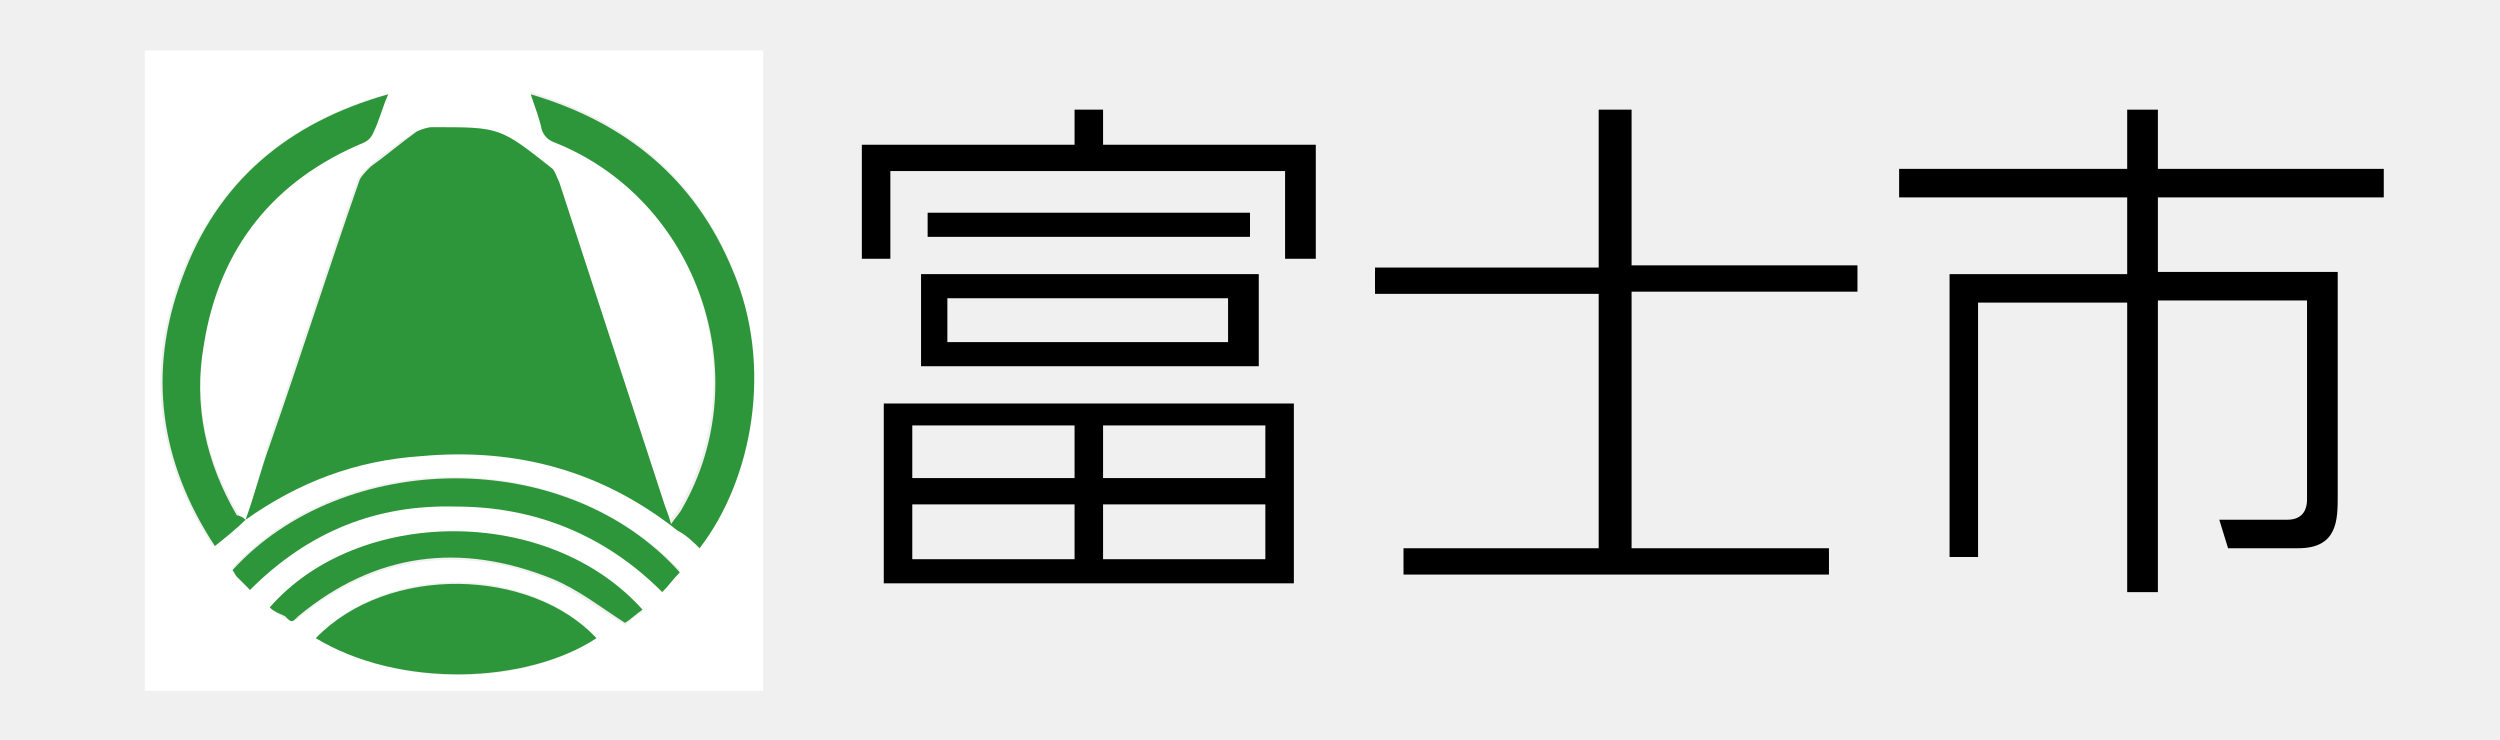
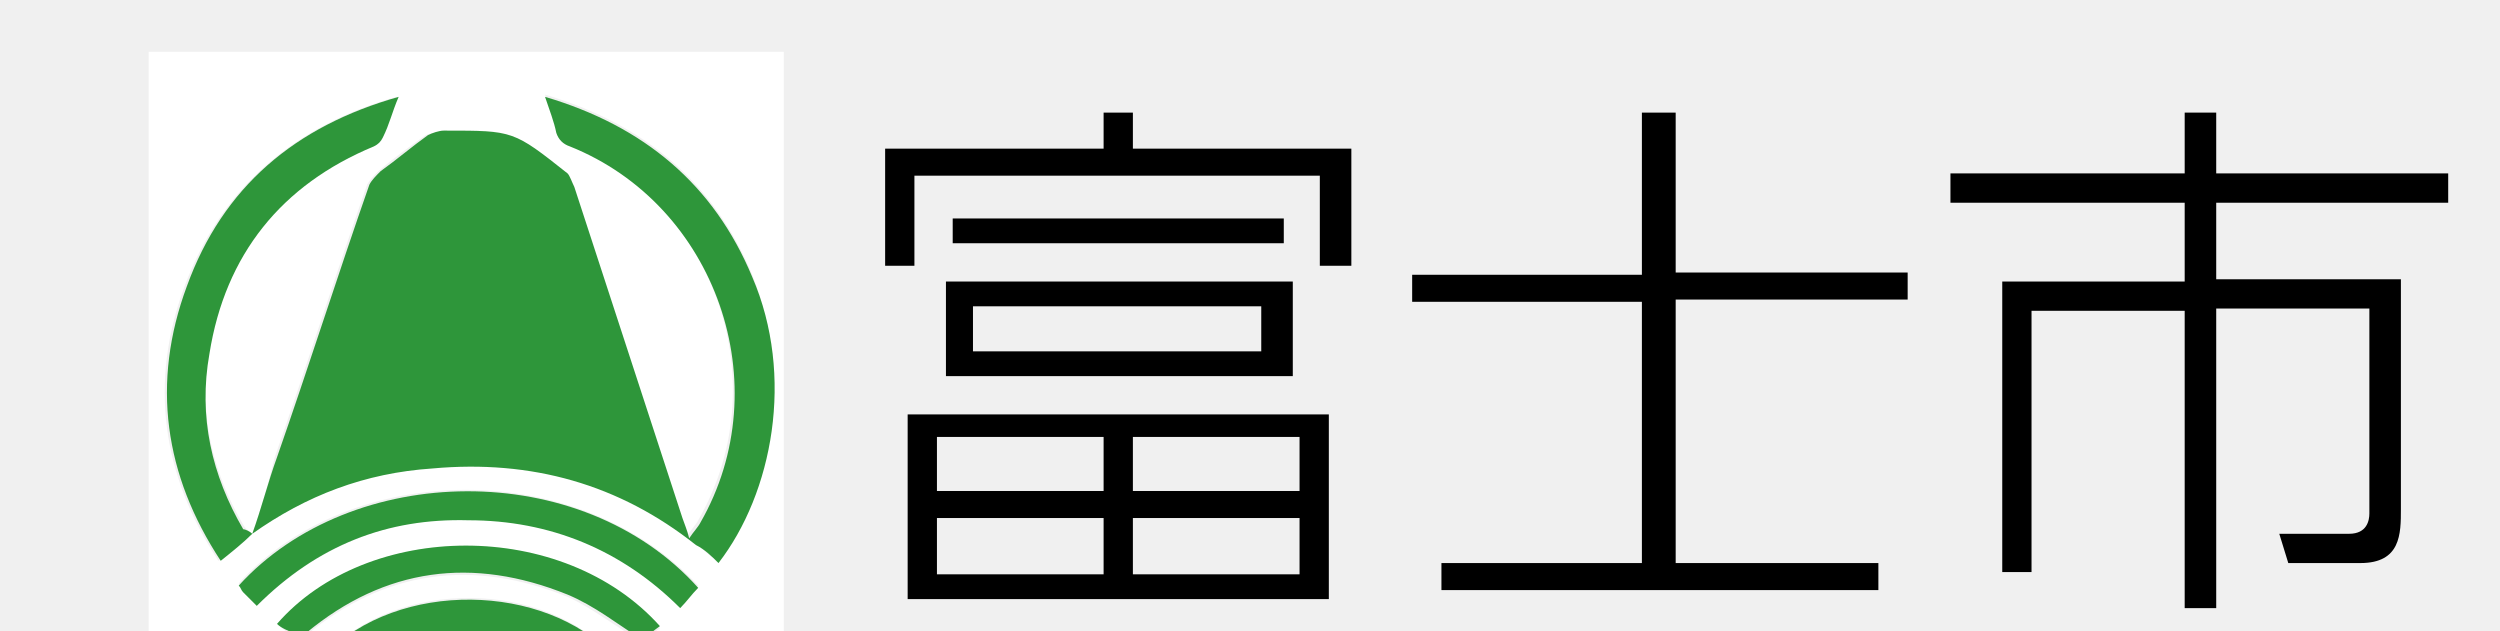
- <svg xmlns="http://www.w3.org/2000/svg" version="1.1" id="レイヤー_1" x="0px" y="0px" viewBox="0 0 114 33.7" style="enable-background:new 0 0 114 33.7;" xml:space="preserve">
+ <svg xmlns="http://www.w3.org/2000/svg" version="1.1" id="レイヤー_1" x="0px" y="0px" height="28" viewBox="0 0 111 28" width="111" style="enable-background:new 0 0 111 28;" xml:space="preserve">
  <style type="text/css">
	.st0{enable-background:new    ;}
	.st1{fill:#FFFFFF;}
	.st2{fill:#2E963A;}
</style>
  <g class="st0">
    <path d="M50.3,5v1.6H60v5.2h-1.4v-4h-18v4h-1.3V6.6H49V5H50.3z M59,26.6H40.3v-8.2H59V26.6z M49,19.4h-7.4v2.4H49V19.4z M49,23   h-7.4v2.5H49V23z M57.3,16.7H42v-4.2h15.4v4.2H57.3z M42.3,9.7H57v1.1H42.3V9.7z M56,13.6H43.2v2H56V13.6z M57.7,19.4h-7.4v2.4h7.4   V19.4z M57.7,23h-7.4v2.5h7.4V23z" />
    <path d="M74.4,5v7.1h10.3v1.2H74.4V25h9v1.2H64V25h8.9V13.4H62.7v-1.2h10.2V5H74.4z" />
    <path d="M98.4,5v2.7h10.3V9H98.4v3.4h8.2v10.2c0,1.1,0,2.4-1.8,2.4h-3.2l-0.4-1.3h3.1c0.8,0,0.9-0.6,0.9-0.9v-9.1h-6.8V27H97V13.8   h-6.8v11.6h-1.3V12.5H97V9H86.6V7.7H97V5H98.4z" />
  </g>
  <g>
    <path class="st1" d="M34.8,31.5c-9.4,0-18.8,0-28.2,0c0-9.7,0-19.5,0-29.2c9.4,0,18.8,0,28.2,0C34.8,12,34.8,21.7,34.8,31.5z    M11.2,23.7c2.4-1.7,5-2.8,8-3c4.4-0.4,8.3,0.7,11.7,3.4c0.3,0.3,0.6,0.6,1,0.8c2.4-3.1,3.3-8.2,1.5-12.7c-1.7-4.1-4.8-6.7-9.2-8   c0.2,0.6,0.4,1.1,0.5,1.6c0.1,0.3,0.3,0.5,0.6,0.6C31.8,9.1,34.5,17,31,23.1c-0.1,0.2-0.3,0.4-0.5,0.7c-0.1-0.4-0.2-0.6-0.3-0.9   C28.6,18,27,13.2,25.4,8.3c-0.1-0.2-0.1-0.4-0.3-0.6c-2.4-2-2.4-1.9-5.4-1.9c0,0-0.1,0-0.1,0c-0.2,0.1-0.5,0.1-0.7,0.2   c-0.7,0.5-1.4,1-2.1,1.6c-0.2,0.2-0.4,0.4-0.5,0.6c-1.4,4-2.7,8.1-4.1,12.1C11.9,21.5,11.6,22.6,11.2,23.7   c-0.1-0.1-0.3-0.2-0.4-0.4c-1.4-2.4-2-5-1.5-7.8c0.8-4.4,3.2-7.4,7.3-9.2C16.8,6.4,17,6.2,17,6.1c0.2-0.5,0.4-1.1,0.6-1.8   c-4.6,1.3-7.8,4.1-9.4,8.4c-1.6,4.3-1,8.4,1.5,12.2C10.3,24.5,10.7,24.1,11.2,23.7z M14.4,29.1c3.8,2.3,9.5,2.2,12.8,0   C24.2,25.8,17.7,25.6,14.4,29.1z M11.4,26.9c2.6-2.6,5.8-3.9,9.4-3.9c3.6,0,6.8,1.3,9.4,3.9c0.3-0.3,0.6-0.6,0.8-0.9   c-5.3-5.7-15.4-5.6-20.4-0.1c0.1,0.1,0.1,0.2,0.2,0.3C11,26.4,11.2,26.6,11.4,26.9z M12.3,27.7c0.2,0.2,0.5,0.4,0.7,0.5   c0.4,0.2,0.3,0.2,0.6,0c3.5-2.9,7.4-3.4,11.6-1.7c1.1,0.5,2.1,1.3,3.3,2c0.2-0.2,0.5-0.4,0.8-0.6C25,23,16.4,23.1,12.3,27.7z" />
    <path class="st2" d="M11.2,23.7c0.4-1.1,0.7-2.3,1.1-3.4c1.4-4,2.7-8.1,4.1-12.1c0.1-0.2,0.3-0.4,0.5-0.6c0.7-0.5,1.4-1.1,2.1-1.6   c0.2-0.1,0.5-0.2,0.7-0.2c0,0,0.1,0,0.1,0c3,0,3,0,5.4,1.9c0.1,0.1,0.2,0.4,0.3,0.6c1.6,4.9,3.2,9.8,4.8,14.7   c0.1,0.3,0.2,0.5,0.3,0.9c0.2-0.3,0.4-0.5,0.5-0.7c3.5-6.1,0.7-14.1-5.8-16.7c-0.3-0.1-0.5-0.3-0.6-0.6c-0.1-0.5-0.3-1-0.5-1.6   c4.4,1.3,7.5,3.9,9.2,8c1.9,4.4,0.9,9.6-1.5,12.7c-0.3-0.3-0.6-0.6-1-0.8c-3.4-2.7-7.3-3.8-11.7-3.4C16.2,21,13.6,22,11.2,23.7   L11.2,23.7z" />
    <path class="st2" d="M11.2,23.7c-0.4,0.4-0.9,0.8-1.4,1.2C7.3,21.1,6.7,17,8.3,12.7c1.6-4.4,4.8-7.1,9.4-8.4   C17.4,5,17.3,5.5,17,6.1c-0.1,0.2-0.2,0.3-0.4,0.4c-4.1,1.7-6.6,4.8-7.3,9.2c-0.5,2.8,0.1,5.4,1.5,7.8   C10.9,23.5,11.1,23.6,11.2,23.7C11.2,23.7,11.2,23.7,11.2,23.7z" />
    <path class="st2" d="M14.4,29.1c3.3-3.4,9.8-3.2,12.8,0C24,31.2,18.2,31.4,14.4,29.1z" />
    <path class="st2" d="M11.4,26.9c-0.2-0.2-0.4-0.4-0.6-0.6c-0.1-0.1-0.1-0.2-0.2-0.3c5-5.5,15.2-5.7,20.4,0.1   c-0.3,0.3-0.5,0.6-0.8,0.9c-2.6-2.6-5.8-3.9-9.4-3.9C17.2,23,14.1,24.2,11.4,26.9z" />
    <path class="st2" d="M12.3,27.7c4-4.6,12.7-4.7,17,0.1c-0.3,0.2-0.6,0.5-0.8,0.6c-1.1-0.7-2.1-1.5-3.3-2c-4.2-1.7-8.1-1.2-11.6,1.7   c-0.3,0.3-0.3,0.3-0.6,0C12.8,28,12.5,27.9,12.3,27.7z" />
  </g>
</svg>
